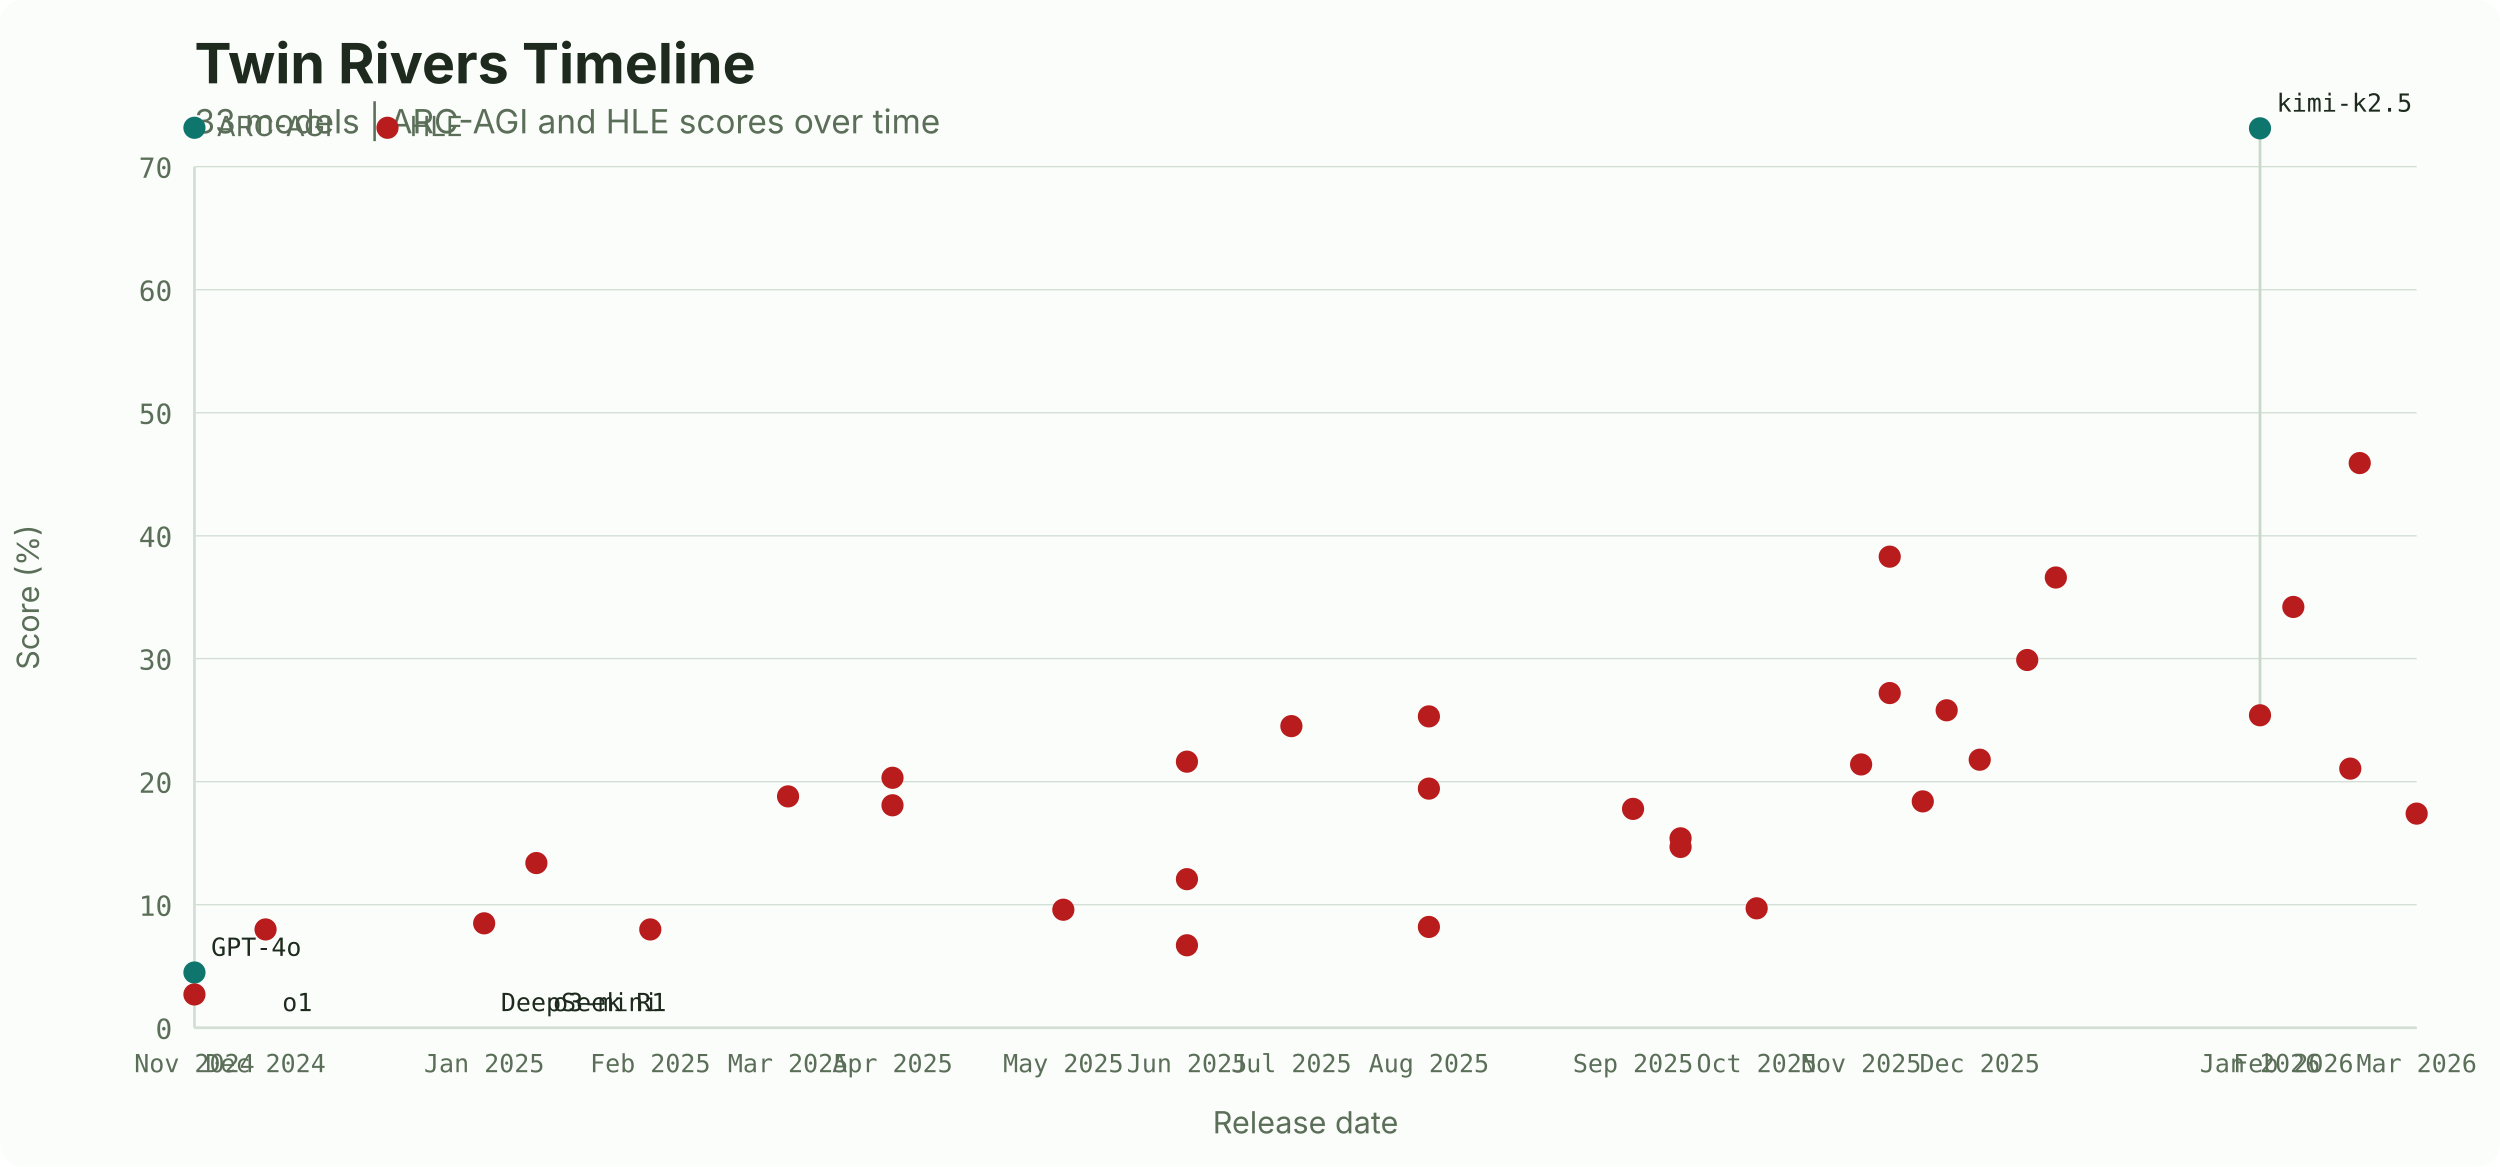
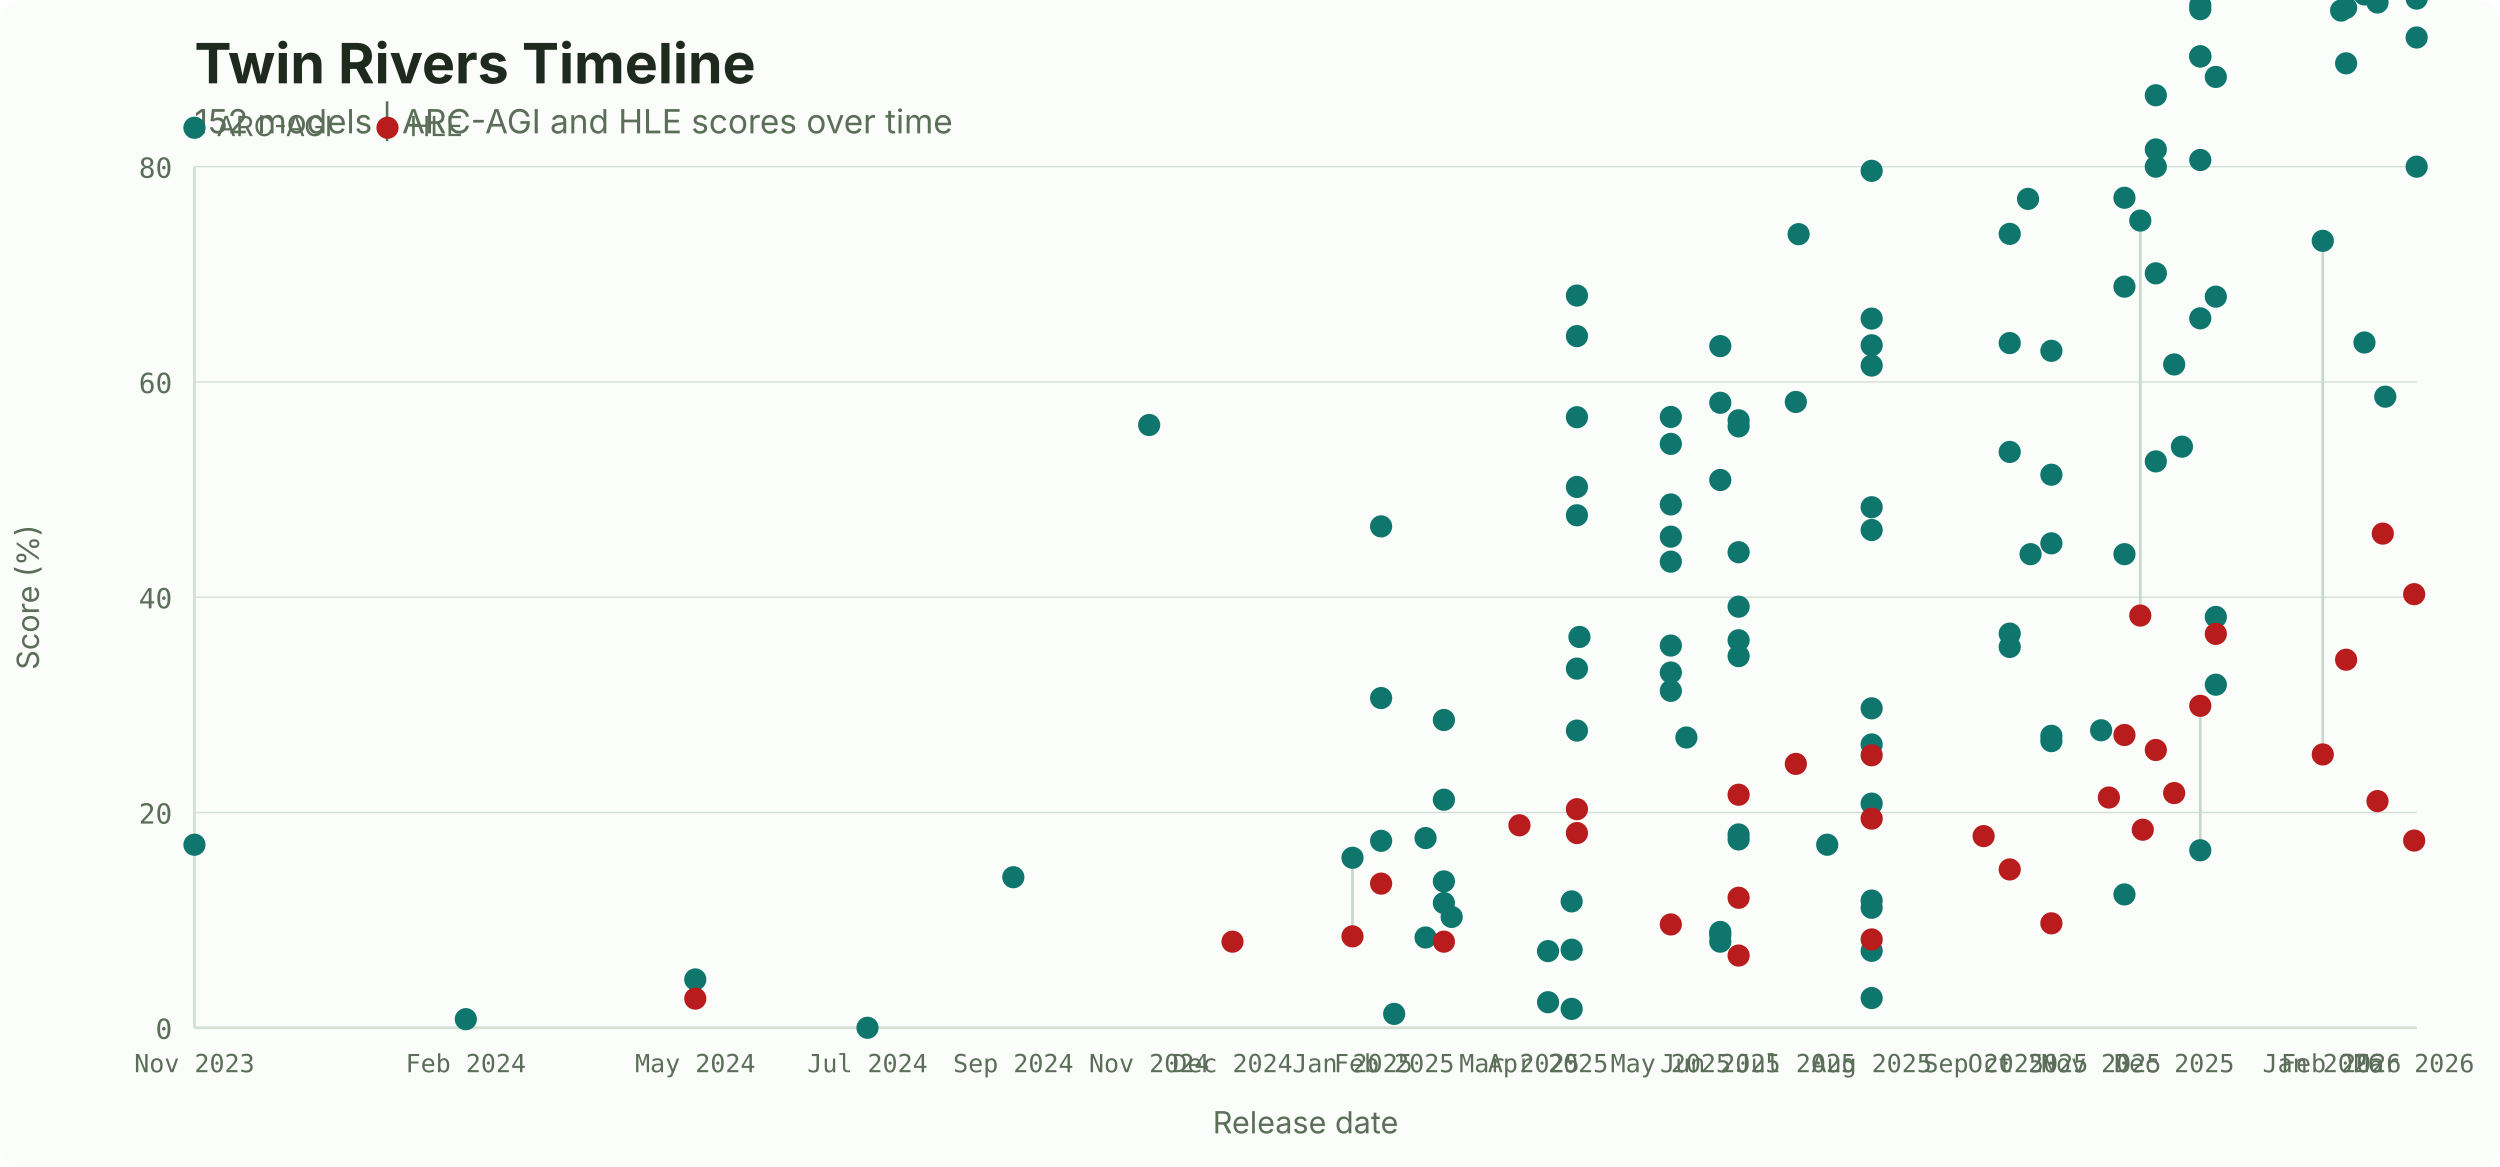
<svg xmlns="http://www.w3.org/2000/svg" width="900" height="420" viewBox="0 0 900 420">
  <rect width="900" height="420" fill="#fbfdfb" rx="8" />
  <text x="70" y="30" font-family="system-ui, -apple-system, sans-serif" font-size="20" font-weight="700" fill="#1d2a1d">Twin Rivers Timeline</text>
-   <text x="70" y="48" font-family="system-ui, -apple-system, sans-serif" font-size="12" fill="#5a6e58">33 models | ARC-AGI and HLE scores over time</text>
+   <text x="70" y="48" font-family="system-ui, -apple-system, sans-serif" font-size="12" fill="#5a6e58">152 models | ARC-AGI and HLE scores over time</text>
  <circle cx="70" cy="46" r="4" fill="#0f766e" />
  <text x="78" y="49" font-family="system-ui, -apple-system, sans-serif" font-size="10" fill="#5a6e58">ARC-AGI</text>
  <circle cx="139.5" cy="46" r="4" fill="#b91c1c" />
  <text x="147.5" y="49" font-family="system-ui, -apple-system, sans-serif" font-size="10" fill="#5a6e58">HLE</text>
  <line x1="70" y1="370.0" x2="870" y2="370.0" stroke="#d3dfd4" stroke-width="0.5" />
  <text x="62" y="374.0" font-family="ui-monospace, 'SF Mono', monospace" font-size="10" fill="#5a6e58" text-anchor="end">0</text>
-   <line x1="70" y1="325.7" x2="870" y2="325.7" stroke="#d3dfd4" stroke-width="0.5" />
-   <text x="62" y="329.7" font-family="ui-monospace, 'SF Mono', monospace" font-size="10" fill="#5a6e58" text-anchor="end">10</text>
-   <line x1="70" y1="281.4" x2="870" y2="281.4" stroke="#d3dfd4" stroke-width="0.5" />
-   <text x="62" y="285.4" font-family="ui-monospace, 'SF Mono', monospace" font-size="10" fill="#5a6e58" text-anchor="end">20</text>
-   <line x1="70" y1="237.1" x2="870" y2="237.1" stroke="#d3dfd4" stroke-width="0.5" />
-   <text x="62" y="241.1" font-family="ui-monospace, 'SF Mono', monospace" font-size="10" fill="#5a6e58" text-anchor="end">30</text>
-   <line x1="70" y1="192.9" x2="870" y2="192.9" stroke="#d3dfd4" stroke-width="0.5" />
-   <text x="62" y="196.9" font-family="ui-monospace, 'SF Mono', monospace" font-size="10" fill="#5a6e58" text-anchor="end">40</text>
-   <line x1="70" y1="148.6" x2="870" y2="148.6" stroke="#d3dfd4" stroke-width="0.5" />
-   <text x="62" y="152.6" font-family="ui-monospace, 'SF Mono', monospace" font-size="10" fill="#5a6e58" text-anchor="end">50</text>
-   <line x1="70" y1="104.3" x2="870" y2="104.3" stroke="#d3dfd4" stroke-width="0.5" />
-   <text x="62" y="108.3" font-family="ui-monospace, 'SF Mono', monospace" font-size="10" fill="#5a6e58" text-anchor="end">60</text>
+   <line x1="70" y1="292.5" x2="870" y2="292.5" stroke="#d3dfd4" stroke-width="0.5" />
+   <text x="62" y="296.5" font-family="ui-monospace, 'SF Mono', monospace" font-size="10" fill="#5a6e58" text-anchor="end">20</text>
+   <line x1="70" y1="215.0" x2="870" y2="215.0" stroke="#d3dfd4" stroke-width="0.5" />
+   <text x="62" y="219.0" font-family="ui-monospace, 'SF Mono', monospace" font-size="10" fill="#5a6e58" text-anchor="end">40</text>
+   <line x1="70" y1="137.5" x2="870" y2="137.5" stroke="#d3dfd4" stroke-width="0.5" />
+   <text x="62" y="141.5" font-family="ui-monospace, 'SF Mono', monospace" font-size="10" fill="#5a6e58" text-anchor="end">60</text>
  <line x1="70" y1="60.0" x2="870" y2="60.0" stroke="#d3dfd4" stroke-width="0.5" />
-   <text x="62" y="64.0" font-family="ui-monospace, 'SF Mono', monospace" font-size="10" fill="#5a6e58" text-anchor="end">70</text>
-   <text x="70.0" y="386" font-family="ui-monospace, 'SF Mono', monospace" font-size="9" fill="#5a6e58" text-anchor="middle">Nov 2024</text>
-   <text x="95.6" y="386" font-family="ui-monospace, 'SF Mono', monospace" font-size="9" fill="#5a6e58" text-anchor="middle">Dec 2024</text>
-   <text x="174.3" y="386" font-family="ui-monospace, 'SF Mono', monospace" font-size="9" fill="#5a6e58" text-anchor="middle">Jan 2025</text>
-   <text x="234.1" y="386" font-family="ui-monospace, 'SF Mono', monospace" font-size="9" fill="#5a6e58" text-anchor="middle">Feb 2025</text>
-   <text x="283.7" y="386" font-family="ui-monospace, 'SF Mono', monospace" font-size="9" fill="#5a6e58" text-anchor="middle">Mar 2025</text>
-   <text x="321.3" y="386" font-family="ui-monospace, 'SF Mono', monospace" font-size="9" fill="#5a6e58" text-anchor="middle">Apr 2025</text>
-   <text x="382.8" y="386" font-family="ui-monospace, 'SF Mono', monospace" font-size="9" fill="#5a6e58" text-anchor="middle">May 2025</text>
-   <text x="427.3" y="386" font-family="ui-monospace, 'SF Mono', monospace" font-size="9" fill="#5a6e58" text-anchor="middle">Jun 2025</text>
-   <text x="464.9" y="386" font-family="ui-monospace, 'SF Mono', monospace" font-size="9" fill="#5a6e58" text-anchor="middle">Jul 2025</text>
-   <text x="514.4" y="386" font-family="ui-monospace, 'SF Mono', monospace" font-size="9" fill="#5a6e58" text-anchor="middle">Aug 2025</text>
-   <text x="587.9" y="386" font-family="ui-monospace, 'SF Mono', monospace" font-size="9" fill="#5a6e58" text-anchor="middle">Sep 2025</text>
-   <text x="632.4" y="386" font-family="ui-monospace, 'SF Mono', monospace" font-size="9" fill="#5a6e58" text-anchor="middle">Oct 2025</text>
-   <text x="670.0" y="386" font-family="ui-monospace, 'SF Mono', monospace" font-size="9" fill="#5a6e58" text-anchor="middle">Nov 2025</text>
-   <text x="712.7" y="386" font-family="ui-monospace, 'SF Mono', monospace" font-size="9" fill="#5a6e58" text-anchor="middle">Dec 2025</text>
-   <text x="813.6" y="386" font-family="ui-monospace, 'SF Mono', monospace" font-size="9" fill="#5a6e58" text-anchor="middle">Jan 2026</text>
-   <text x="825.6" y="386" font-family="ui-monospace, 'SF Mono', monospace" font-size="9" fill="#5a6e58" text-anchor="middle">Feb 2026</text>
-   <text x="870.0" y="386" font-family="ui-monospace, 'SF Mono', monospace" font-size="9" fill="#5a6e58" text-anchor="middle">Mar 2026</text>
+   <text x="62" y="64.0" font-family="ui-monospace, 'SF Mono', monospace" font-size="10" fill="#5a6e58" text-anchor="end">80</text>
+   <text x="70.0" y="386" font-family="ui-monospace, 'SF Mono', monospace" font-size="9" fill="#5a6e58" text-anchor="middle">Nov 2023</text>
+   <text x="167.7" y="386" font-family="ui-monospace, 'SF Mono', monospace" font-size="9" fill="#5a6e58" text-anchor="middle">Feb 2024</text>
+   <text x="250.3" y="386" font-family="ui-monospace, 'SF Mono', monospace" font-size="9" fill="#5a6e58" text-anchor="middle">May 2024</text>
+   <text x="312.3" y="386" font-family="ui-monospace, 'SF Mono', monospace" font-size="9" fill="#5a6e58" text-anchor="middle">Jul 2024</text>
+   <text x="364.8" y="386" font-family="ui-monospace, 'SF Mono', monospace" font-size="9" fill="#5a6e58" text-anchor="middle">Sep 2024</text>
+   <text x="413.7" y="386" font-family="ui-monospace, 'SF Mono', monospace" font-size="9" fill="#5a6e58" text-anchor="middle">Nov 2024</text>
+   <text x="443.7" y="386" font-family="ui-monospace, 'SF Mono', monospace" font-size="9" fill="#5a6e58" text-anchor="middle">Dec 2024</text>
+   <text x="486.9" y="386" font-family="ui-monospace, 'SF Mono', monospace" font-size="9" fill="#5a6e58" text-anchor="middle">Jan 2025</text>
+   <text x="501.9" y="386" font-family="ui-monospace, 'SF Mono', monospace" font-size="9" fill="#5a6e58" text-anchor="middle">Feb 2025</text>
+   <text x="547.0" y="386" font-family="ui-monospace, 'SF Mono', monospace" font-size="9" fill="#5a6e58" text-anchor="middle">Mar 2025</text>
+   <text x="557.3" y="386" font-family="ui-monospace, 'SF Mono', monospace" font-size="9" fill="#5a6e58" text-anchor="middle">Apr 2025</text>
+   <text x="601.5" y="386" font-family="ui-monospace, 'SF Mono', monospace" font-size="9" fill="#5a6e58" text-anchor="middle">May 2025</text>
+   <text x="619.3" y="386" font-family="ui-monospace, 'SF Mono', monospace" font-size="9" fill="#5a6e58" text-anchor="middle">Jun 2025</text>
+   <text x="646.5" y="386" font-family="ui-monospace, 'SF Mono', monospace" font-size="9" fill="#5a6e58" text-anchor="middle">Jul 2025</text>
+   <text x="673.8" y="386" font-family="ui-monospace, 'SF Mono', monospace" font-size="9" fill="#5a6e58" text-anchor="middle">Aug 2025</text>
+   <text x="714.1" y="386" font-family="ui-monospace, 'SF Mono', monospace" font-size="9" fill="#5a6e58" text-anchor="middle">Sep 2025</text>
+   <text x="730.1" y="386" font-family="ui-monospace, 'SF Mono', monospace" font-size="9" fill="#5a6e58" text-anchor="middle">Oct 2025</text>
+   <text x="756.4" y="386" font-family="ui-monospace, 'SF Mono', monospace" font-size="9" fill="#5a6e58" text-anchor="middle">Nov 2025</text>
+   <text x="782.7" y="386" font-family="ui-monospace, 'SF Mono', monospace" font-size="9" fill="#5a6e58" text-anchor="middle">Dec 2025</text>
+   <text x="836.2" y="386" font-family="ui-monospace, 'SF Mono', monospace" font-size="9" fill="#5a6e58" text-anchor="middle">Jan 2026</text>
+   <text x="842.8" y="386" font-family="ui-monospace, 'SF Mono', monospace" font-size="9" fill="#5a6e58" text-anchor="middle">Feb 2026</text>
+   <text x="869.1" y="386" font-family="ui-monospace, 'SF Mono', monospace" font-size="9" fill="#5a6e58" text-anchor="middle">Mar 2026</text>
  <line x1="70" y1="60" x2="70" y2="370" stroke="#d3dfd4" />
  <line x1="70" y1="370" x2="870" y2="370" stroke="#d3dfd4" />
  <text x="470.0" y="408" font-family="system-ui, -apple-system, sans-serif" font-size="11" fill="#5a6e58" text-anchor="middle">Release date</text>
  <text x="14" y="215.0" font-family="system-ui, -apple-system, sans-serif" font-size="11" fill="#5a6e58" text-anchor="middle" transform="rotate(-90, 14, 215.0)">Score (%)</text>
-   <line x1="70.0" y1="350.1" x2="70.0" y2="358.0" stroke="#cad8cb" stroke-width="1" />
-   <line x1="813.6" y1="46.2" x2="813.6" y2="257.5" stroke="#cad8cb" stroke-width="1" />
-   <circle cx="70.0" cy="350.1" r="4" fill="#0f766e" />
-   <circle cx="70.0" cy="358.0" r="4" fill="#b91c1c" />
-   <circle cx="95.6" cy="334.6" r="4" fill="#b91c1c" />
-   <circle cx="174.3" cy="332.4" r="4" fill="#b91c1c" />
-   <circle cx="193.1" cy="310.7" r="4" fill="#b91c1c" />
-   <circle cx="234.1" cy="334.6" r="4" fill="#b91c1c" />
-   <circle cx="283.7" cy="286.7" r="4" fill="#b91c1c" />
-   <circle cx="321.3" cy="280.0" r="4" fill="#b91c1c" />
-   <circle cx="321.3" cy="289.9" r="4" fill="#b91c1c" />
-   <circle cx="382.8" cy="327.5" r="4" fill="#b91c1c" />
-   <circle cx="427.3" cy="274.2" r="4" fill="#b91c1c" />
-   <circle cx="427.3" cy="316.5" r="4" fill="#b91c1c" />
-   <circle cx="427.3" cy="340.3" r="4" fill="#b91c1c" />
-   <circle cx="464.9" cy="261.4" r="4" fill="#b91c1c" />
-   <circle cx="514.4" cy="257.9" r="4" fill="#b91c1c" />
-   <circle cx="514.4" cy="283.9" r="4" fill="#b91c1c" />
-   <circle cx="514.4" cy="333.7" r="4" fill="#b91c1c" />
-   <circle cx="587.9" cy="291.2" r="4" fill="#b91c1c" />
-   <circle cx="605.0" cy="304.9" r="4" fill="#b91c1c" />
-   <circle cx="605.0" cy="301.8" r="4" fill="#b91c1c" />
-   <circle cx="632.4" cy="327.0" r="4" fill="#b91c1c" />
-   <circle cx="670.0" cy="275.2" r="4" fill="#b91c1c" />
-   <circle cx="680.3" cy="200.4" r="4" fill="#b91c1c" />
-   <circle cx="680.3" cy="249.5" r="4" fill="#b91c1c" />
-   <circle cx="692.2" cy="288.5" r="4" fill="#b91c1c" />
-   <circle cx="700.8" cy="255.7" r="4" fill="#b91c1c" />
-   <circle cx="712.7" cy="273.5" r="4" fill="#b91c1c" />
-   <circle cx="729.8" cy="237.6" r="4" fill="#b91c1c" />
-   <circle cx="740.1" cy="207.9" r="4" fill="#b91c1c" />
-   <circle cx="813.6" cy="46.2" r="4" fill="#0f766e" />
-   <circle cx="813.6" cy="257.5" r="4" fill="#b91c1c" />
-   <circle cx="825.6" cy="218.5" r="4" fill="#b91c1c" />
-   <circle cx="846.1" cy="276.7" r="4" fill="#b91c1c" />
-   <circle cx="849.5" cy="166.7" r="4" fill="#b91c1c" />
-   <circle cx="870.0" cy="292.9" r="4" fill="#b91c1c" />
-   <text x="819.6" y="40.2" font-family="ui-monospace, 'SF Mono', monospace" font-size="9" fill="#1d2a1d">kimi-k2.5</text>
-   <text x="76.0" y="344.1" font-family="ui-monospace, 'SF Mono', monospace" font-size="9" fill="#1d2a1d">GPT-4o</text>
-   <text x="101.6" y="364.0" font-family="ui-monospace, 'SF Mono', monospace" font-size="9" fill="#1d2a1d">o1</text>
-   <text x="180.3" y="364.0" font-family="ui-monospace, 'SF Mono', monospace" font-size="9" fill="#1d2a1d">DeepSeek R1</text>
-   <text x="199.1" y="364.0" font-family="ui-monospace, 'SF Mono', monospace" font-size="9" fill="#1d2a1d">o3-mini</text>
+   <line x1="250.3" y1="352.6" x2="250.3" y2="359.5" stroke="#cad8cb" stroke-width="1" />
+   <line x1="486.9" y1="308.8" x2="486.9" y2="337.1" stroke="#cad8cb" stroke-width="1" />
+   <line x1="770.5" y1="79.4" x2="770.5" y2="221.6" stroke="#cad8cb" stroke-width="1" />
+   <line x1="792.1" y1="306.1" x2="792.1" y2="254.1" stroke="#cad8cb" stroke-width="1" />
+   <line x1="836.2" y1="86.7" x2="836.2" y2="271.6" stroke="#cad8cb" stroke-width="1" />
+   <circle cx="70.0" cy="304.1" r="4" fill="#0f766e" />
+   <circle cx="167.7" cy="366.9" r="4" fill="#0f766e" />
+   <circle cx="250.3" cy="352.6" r="4" fill="#0f766e" />
+   <circle cx="250.3" cy="359.5" r="4" fill="#b91c1c" />
+   <circle cx="312.3" cy="370.0" r="4" fill="#0f766e" />
+   <circle cx="364.8" cy="315.8" r="4" fill="#0f766e" />
+   <circle cx="413.7" cy="153.0" r="4" fill="#0f766e" />
+   <circle cx="443.7" cy="339.0" r="4" fill="#b91c1c" />
+   <circle cx="486.9" cy="308.8" r="4" fill="#0f766e" />
+   <circle cx="486.9" cy="337.1" r="4" fill="#b91c1c" />
+   <circle cx="497.2" cy="251.3" r="4" fill="#0f766e" />
+   <circle cx="497.2" cy="302.7" r="4" fill="#0f766e" />
+   <circle cx="497.2" cy="189.5" r="4" fill="#0f766e" />
+   <circle cx="497.2" cy="318.1" r="4" fill="#b91c1c" />
+   <circle cx="501.9" cy="365.0" r="4" fill="#0f766e" />
+   <circle cx="513.2" cy="337.5" r="4" fill="#0f766e" />
+   <circle cx="513.2" cy="301.7" r="4" fill="#0f766e" />
+   <circle cx="519.8" cy="317.3" r="4" fill="#0f766e" />
+   <circle cx="519.8" cy="259.2" r="4" fill="#0f766e" />
+   <circle cx="519.8" cy="325.1" r="4" fill="#0f766e" />
+   <circle cx="519.8" cy="287.9" r="4" fill="#0f766e" />
+   <circle cx="519.8" cy="339.0" r="4" fill="#b91c1c" />
+   <circle cx="522.6" cy="330.1" r="4" fill="#0f766e" />
+   <circle cx="547.0" cy="297.1" r="4" fill="#b91c1c" />
+   <circle cx="557.3" cy="342.4" r="4" fill="#0f766e" />
+   <circle cx="557.3" cy="360.8" r="4" fill="#0f766e" />
+   <circle cx="565.8" cy="363.2" r="4" fill="#0f766e" />
+   <circle cx="565.8" cy="341.9" r="4" fill="#0f766e" />
+   <circle cx="565.8" cy="324.5" r="4" fill="#0f766e" />
+   <circle cx="567.7" cy="185.5" r="4" fill="#0f766e" />
+   <circle cx="567.7" cy="150.2" r="4" fill="#0f766e" />
+   <circle cx="567.7" cy="121.0" r="4" fill="#0f766e" />
+   <circle cx="567.7" cy="263.0" r="4" fill="#0f766e" />
+   <circle cx="567.7" cy="175.3" r="4" fill="#0f766e" />
+   <circle cx="567.7" cy="106.4" r="4" fill="#0f766e" />
+   <circle cx="567.7" cy="240.7" r="4" fill="#0f766e" />
+   <circle cx="567.7" cy="291.3" r="4" fill="#b91c1c" />
+   <circle cx="567.7" cy="299.9" r="4" fill="#b91c1c" />
+   <circle cx="568.6" cy="229.3" r="4" fill="#0f766e" />
+   <circle cx="601.5" cy="242.1" r="4" fill="#0f766e" />
+   <circle cx="601.5" cy="248.7" r="4" fill="#0f766e" />
+   <circle cx="601.5" cy="181.6" r="4" fill="#0f766e" />
+   <circle cx="601.5" cy="150.1" r="4" fill="#0f766e" />
+   <circle cx="601.5" cy="159.8" r="4" fill="#0f766e" />
+   <circle cx="601.5" cy="193.2" r="4" fill="#0f766e" />
+   <circle cx="601.5" cy="202.2" r="4" fill="#0f766e" />
+   <circle cx="601.5" cy="232.4" r="4" fill="#0f766e" />
+   <circle cx="601.5" cy="332.8" r="4" fill="#b91c1c" />
+   <circle cx="607.1" cy="265.5" r="4" fill="#0f766e" />
+   <circle cx="619.3" cy="172.8" r="4" fill="#0f766e" />
+   <circle cx="619.3" cy="145.0" r="4" fill="#0f766e" />
+   <circle cx="619.3" cy="124.6" r="4" fill="#0f766e" />
+   <circle cx="619.3" cy="336.6" r="4" fill="#0f766e" />
+   <circle cx="619.3" cy="335.5" r="4" fill="#0f766e" />
+   <circle cx="619.3" cy="339.0" r="4" fill="#0f766e" />
+   <circle cx="625.9" cy="300.4" r="4" fill="#0f766e" />
+   <circle cx="625.9" cy="236.2" r="4" fill="#0f766e" />
+   <circle cx="625.9" cy="230.5" r="4" fill="#0f766e" />
+   <circle cx="625.9" cy="218.4" r="4" fill="#0f766e" />
+   <circle cx="625.9" cy="302.2" r="4" fill="#0f766e" />
+   <circle cx="625.9" cy="198.8" r="4" fill="#0f766e" />
+   <circle cx="625.9" cy="151.3" r="4" fill="#0f766e" />
+   <circle cx="625.9" cy="153.5" r="4" fill="#0f766e" />
+   <circle cx="625.9" cy="286.1" r="4" fill="#b91c1c" />
+   <circle cx="625.9" cy="323.2" r="4" fill="#b91c1c" />
+   <circle cx="625.9" cy="344.0" r="4" fill="#b91c1c" />
+   <circle cx="646.5" cy="144.7" r="4" fill="#0f766e" />
+   <circle cx="646.5" cy="275.0" r="4" fill="#b91c1c" />
+   <circle cx="647.5" cy="84.3" r="4" fill="#0f766e" />
+   <circle cx="657.8" cy="304.1" r="4" fill="#0f766e" />
+   <circle cx="673.8" cy="114.7" r="4" fill="#0f766e" />
+   <circle cx="673.8" cy="124.3" r="4" fill="#0f766e" />
+   <circle cx="673.8" cy="182.6" r="4" fill="#0f766e" />
+   <circle cx="673.8" cy="326.8" r="4" fill="#0f766e" />
+   <circle cx="673.8" cy="131.6" r="4" fill="#0f766e" />
+   <circle cx="673.8" cy="190.8" r="4" fill="#0f766e" />
+   <circle cx="673.8" cy="268.0" r="4" fill="#0f766e" />
+   <circle cx="673.8" cy="342.3" r="4" fill="#0f766e" />
+   <circle cx="673.8" cy="255.0" r="4" fill="#0f766e" />
+   <circle cx="673.8" cy="289.3" r="4" fill="#0f766e" />
+   <circle cx="673.8" cy="324.2" r="4" fill="#0f766e" />
+   <circle cx="673.8" cy="359.3" r="4" fill="#0f766e" />
+   <circle cx="673.8" cy="61.5" r="4" fill="#0f766e" />
+   <circle cx="673.8" cy="271.9" r="4" fill="#b91c1c" />
+   <circle cx="673.8" cy="294.7" r="4" fill="#b91c1c" />
+   <circle cx="673.8" cy="338.2" r="4" fill="#b91c1c" />
+   <circle cx="714.1" cy="301.0" r="4" fill="#b91c1c" />
+   <circle cx="723.5" cy="232.9" r="4" fill="#0f766e" />
+   <circle cx="723.5" cy="228.1" r="4" fill="#0f766e" />
+   <circle cx="723.5" cy="162.7" r="4" fill="#0f766e" />
+   <circle cx="723.5" cy="123.5" r="4" fill="#0f766e" />
+   <circle cx="723.5" cy="84.2" r="4" fill="#0f766e" />
+   <circle cx="723.5" cy="313.0" r="4" fill="#b91c1c" />
+   <circle cx="730.1" cy="71.6" r="4" fill="#0f766e" />
+   <circle cx="731.0" cy="199.5" r="4" fill="#0f766e" />
+   <circle cx="738.5" cy="266.8" r="4" fill="#0f766e" />
+   <circle cx="738.5" cy="264.9" r="4" fill="#0f766e" />
+   <circle cx="738.5" cy="195.6" r="4" fill="#0f766e" />
+   <circle cx="738.5" cy="170.9" r="4" fill="#0f766e" />
+   <circle cx="738.5" cy="126.3" r="4" fill="#0f766e" />
+   <circle cx="738.5" cy="332.4" r="4" fill="#b91c1c" />
+   <circle cx="756.4" cy="262.9" r="4" fill="#0f766e" />
+   <circle cx="759.2" cy="287.1" r="4" fill="#b91c1c" />
+   <circle cx="764.8" cy="322.0" r="4" fill="#0f766e" />
+   <circle cx="764.8" cy="199.5" r="4" fill="#0f766e" />
+   <circle cx="764.8" cy="103.2" r="4" fill="#0f766e" />
+   <circle cx="764.8" cy="71.2" r="4" fill="#0f766e" />
+   <circle cx="764.8" cy="264.6" r="4" fill="#b91c1c" />
+   <circle cx="770.5" cy="79.4" r="4" fill="#0f766e" />
+   <circle cx="770.5" cy="221.6" r="4" fill="#b91c1c" />
+   <circle cx="771.4" cy="298.7" r="4" fill="#b91c1c" />
+   <circle cx="776.1" cy="166.1" r="4" fill="#0f766e" />
+   <circle cx="776.1" cy="98.4" r="4" fill="#0f766e" />
+   <circle cx="776.1" cy="53.8" r="4" fill="#0f766e" />
+   <circle cx="776.1" cy="34.3" r="4" fill="#0f766e" />
+   <circle cx="776.1" cy="60.0" r="4" fill="#0f766e" />
+   <circle cx="776.1" cy="270.0" r="4" fill="#b91c1c" />
+   <circle cx="782.7" cy="131.2" r="4" fill="#0f766e" />
+   <circle cx="782.7" cy="285.5" r="4" fill="#b91c1c" />
+   <circle cx="785.5" cy="160.8" r="4" fill="#0f766e" />
+   <circle cx="792.1" cy="306.1" r="4" fill="#0f766e" />
+   <circle cx="792.1" cy="254.1" r="4" fill="#b91c1c" />
+   <circle cx="792.1" cy="114.6" r="4" fill="#0f766e" />
+   <circle cx="792.1" cy="57.6" r="4" fill="#0f766e" />
+   <circle cx="792.1" cy="20.3" r="4" fill="#0f766e" />
+   <circle cx="792.1" cy="1.9" r="4" fill="#0f766e" />
+   <circle cx="792.1" cy="20.3" r="4" fill="#0f766e" />
+   <circle cx="792.1" cy="3.3" r="4" fill="#0f766e" />
+   <circle cx="792.1" cy="-8.2" r="4" fill="#0f766e" />
+   <circle cx="797.7" cy="246.5" r="4" fill="#0f766e" />
+   <circle cx="797.7" cy="222.1" r="4" fill="#0f766e" />
+   <circle cx="797.7" cy="106.8" r="4" fill="#0f766e" />
+   <circle cx="797.7" cy="27.7" r="4" fill="#0f766e" />
+   <circle cx="797.7" cy="228.2" r="4" fill="#b91c1c" />
+   <circle cx="836.2" cy="86.7" r="4" fill="#0f766e" />
+   <circle cx="836.2" cy="271.6" r="4" fill="#b91c1c" />
+   <circle cx="842.8" cy="3.8" r="4" fill="#0f766e" />
+   <circle cx="844.6" cy="22.8" r="4" fill="#0f766e" />
+   <circle cx="844.6" cy="2.8" r="4" fill="#0f766e" />
+   <circle cx="844.6" cy="-3.0" r="4" fill="#0f766e" />
+   <circle cx="844.6" cy="-4.9" r="4" fill="#0f766e" />
+   <circle cx="844.6" cy="237.5" r="4" fill="#b91c1c" />
+   <circle cx="851.2" cy="-2.0" r="4" fill="#0f766e" />
+   <circle cx="851.2" cy="123.3" r="4" fill="#0f766e" />
+   <circle cx="855.9" cy="-1.0" r="4" fill="#0f766e" />
+   <circle cx="855.9" cy="0.9" r="4" fill="#0f766e" />
+   <circle cx="855.9" cy="288.4" r="4" fill="#b91c1c" />
+   <circle cx="857.8" cy="-9.8" r="4" fill="#0f766e" />
+   <circle cx="857.8" cy="192.1" r="4" fill="#b91c1c" />
+   <circle cx="858.7" cy="142.8" r="4" fill="#0f766e" />
+   <circle cx="869.1" cy="302.6" r="4" fill="#b91c1c" />
+   <circle cx="869.1" cy="213.9" r="4" fill="#b91c1c" />
+   <circle cx="870.0" cy="60.0" r="4" fill="#0f766e" />
+   <circle cx="870.0" cy="13.5" r="4" fill="#0f766e" />
+   <circle cx="870.0" cy="-0.5" r="4" fill="#0f766e" />
+   <circle cx="870.0" cy="-3.5" r="4" fill="#0f766e" />
+   <circle cx="870.0" cy="-10.7" r="4" fill="#0f766e" />
+   <text x="876.0" y="-16.7" font-family="ui-monospace, 'SF Mono', monospace" font-size="9" fill="#1d2a1d">GPT-5.4 Pro (xHigh</text>
+   <text x="863.8" y="-15.8" font-family="ui-monospace, 'SF Mono', monospace" font-size="9" fill="#1d2a1d">Gemini 3.1 Pro (Pr</text>
+   <text x="798.1" y="-14.2" font-family="ui-monospace, 'SF Mono', monospace" font-size="9" fill="#1d2a1d">GPT-5.2 Pro (X-Hig</text>
+   <text x="850.6" y="-10.9" font-family="ui-monospace, 'SF Mono', monospace" font-size="9" fill="#1d2a1d">Claude Opus 4.6 (1</text>
+   <text x="876.0" y="-9.5" font-family="ui-monospace, 'SF Mono', monospace" font-size="9" fill="#1d2a1d">GPT-5.4 (xHigh)</text>
</svg>
